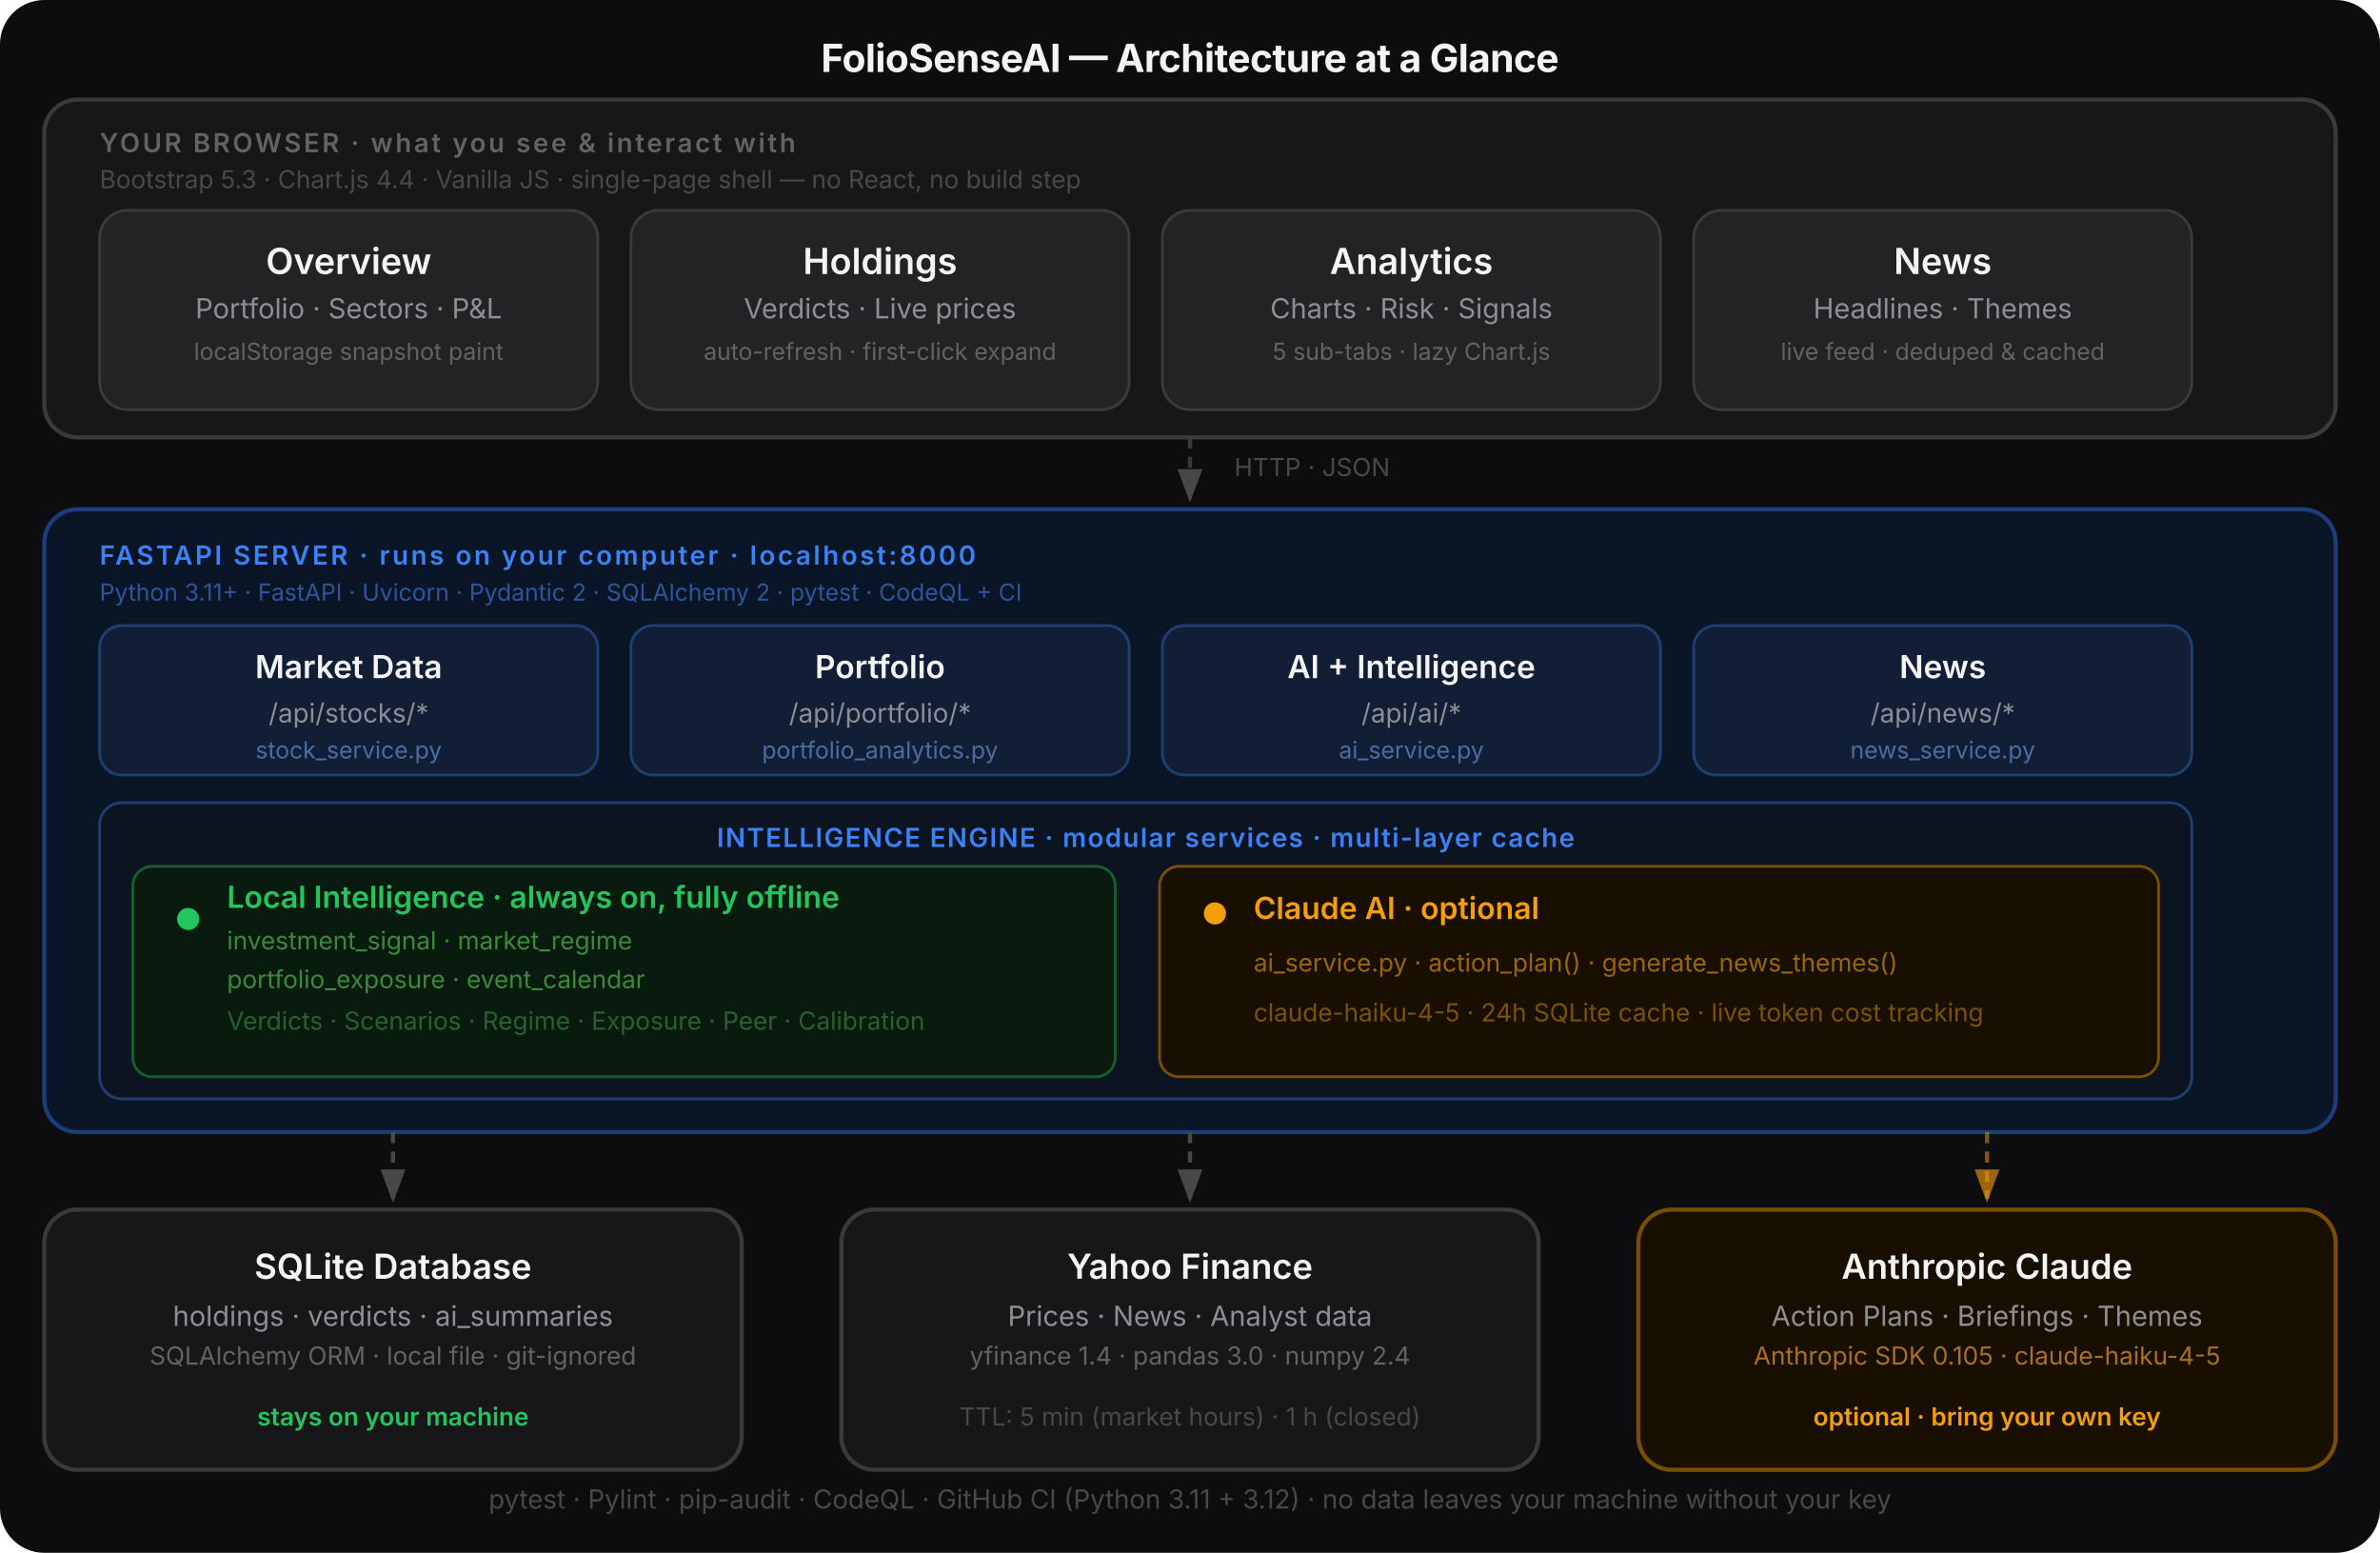
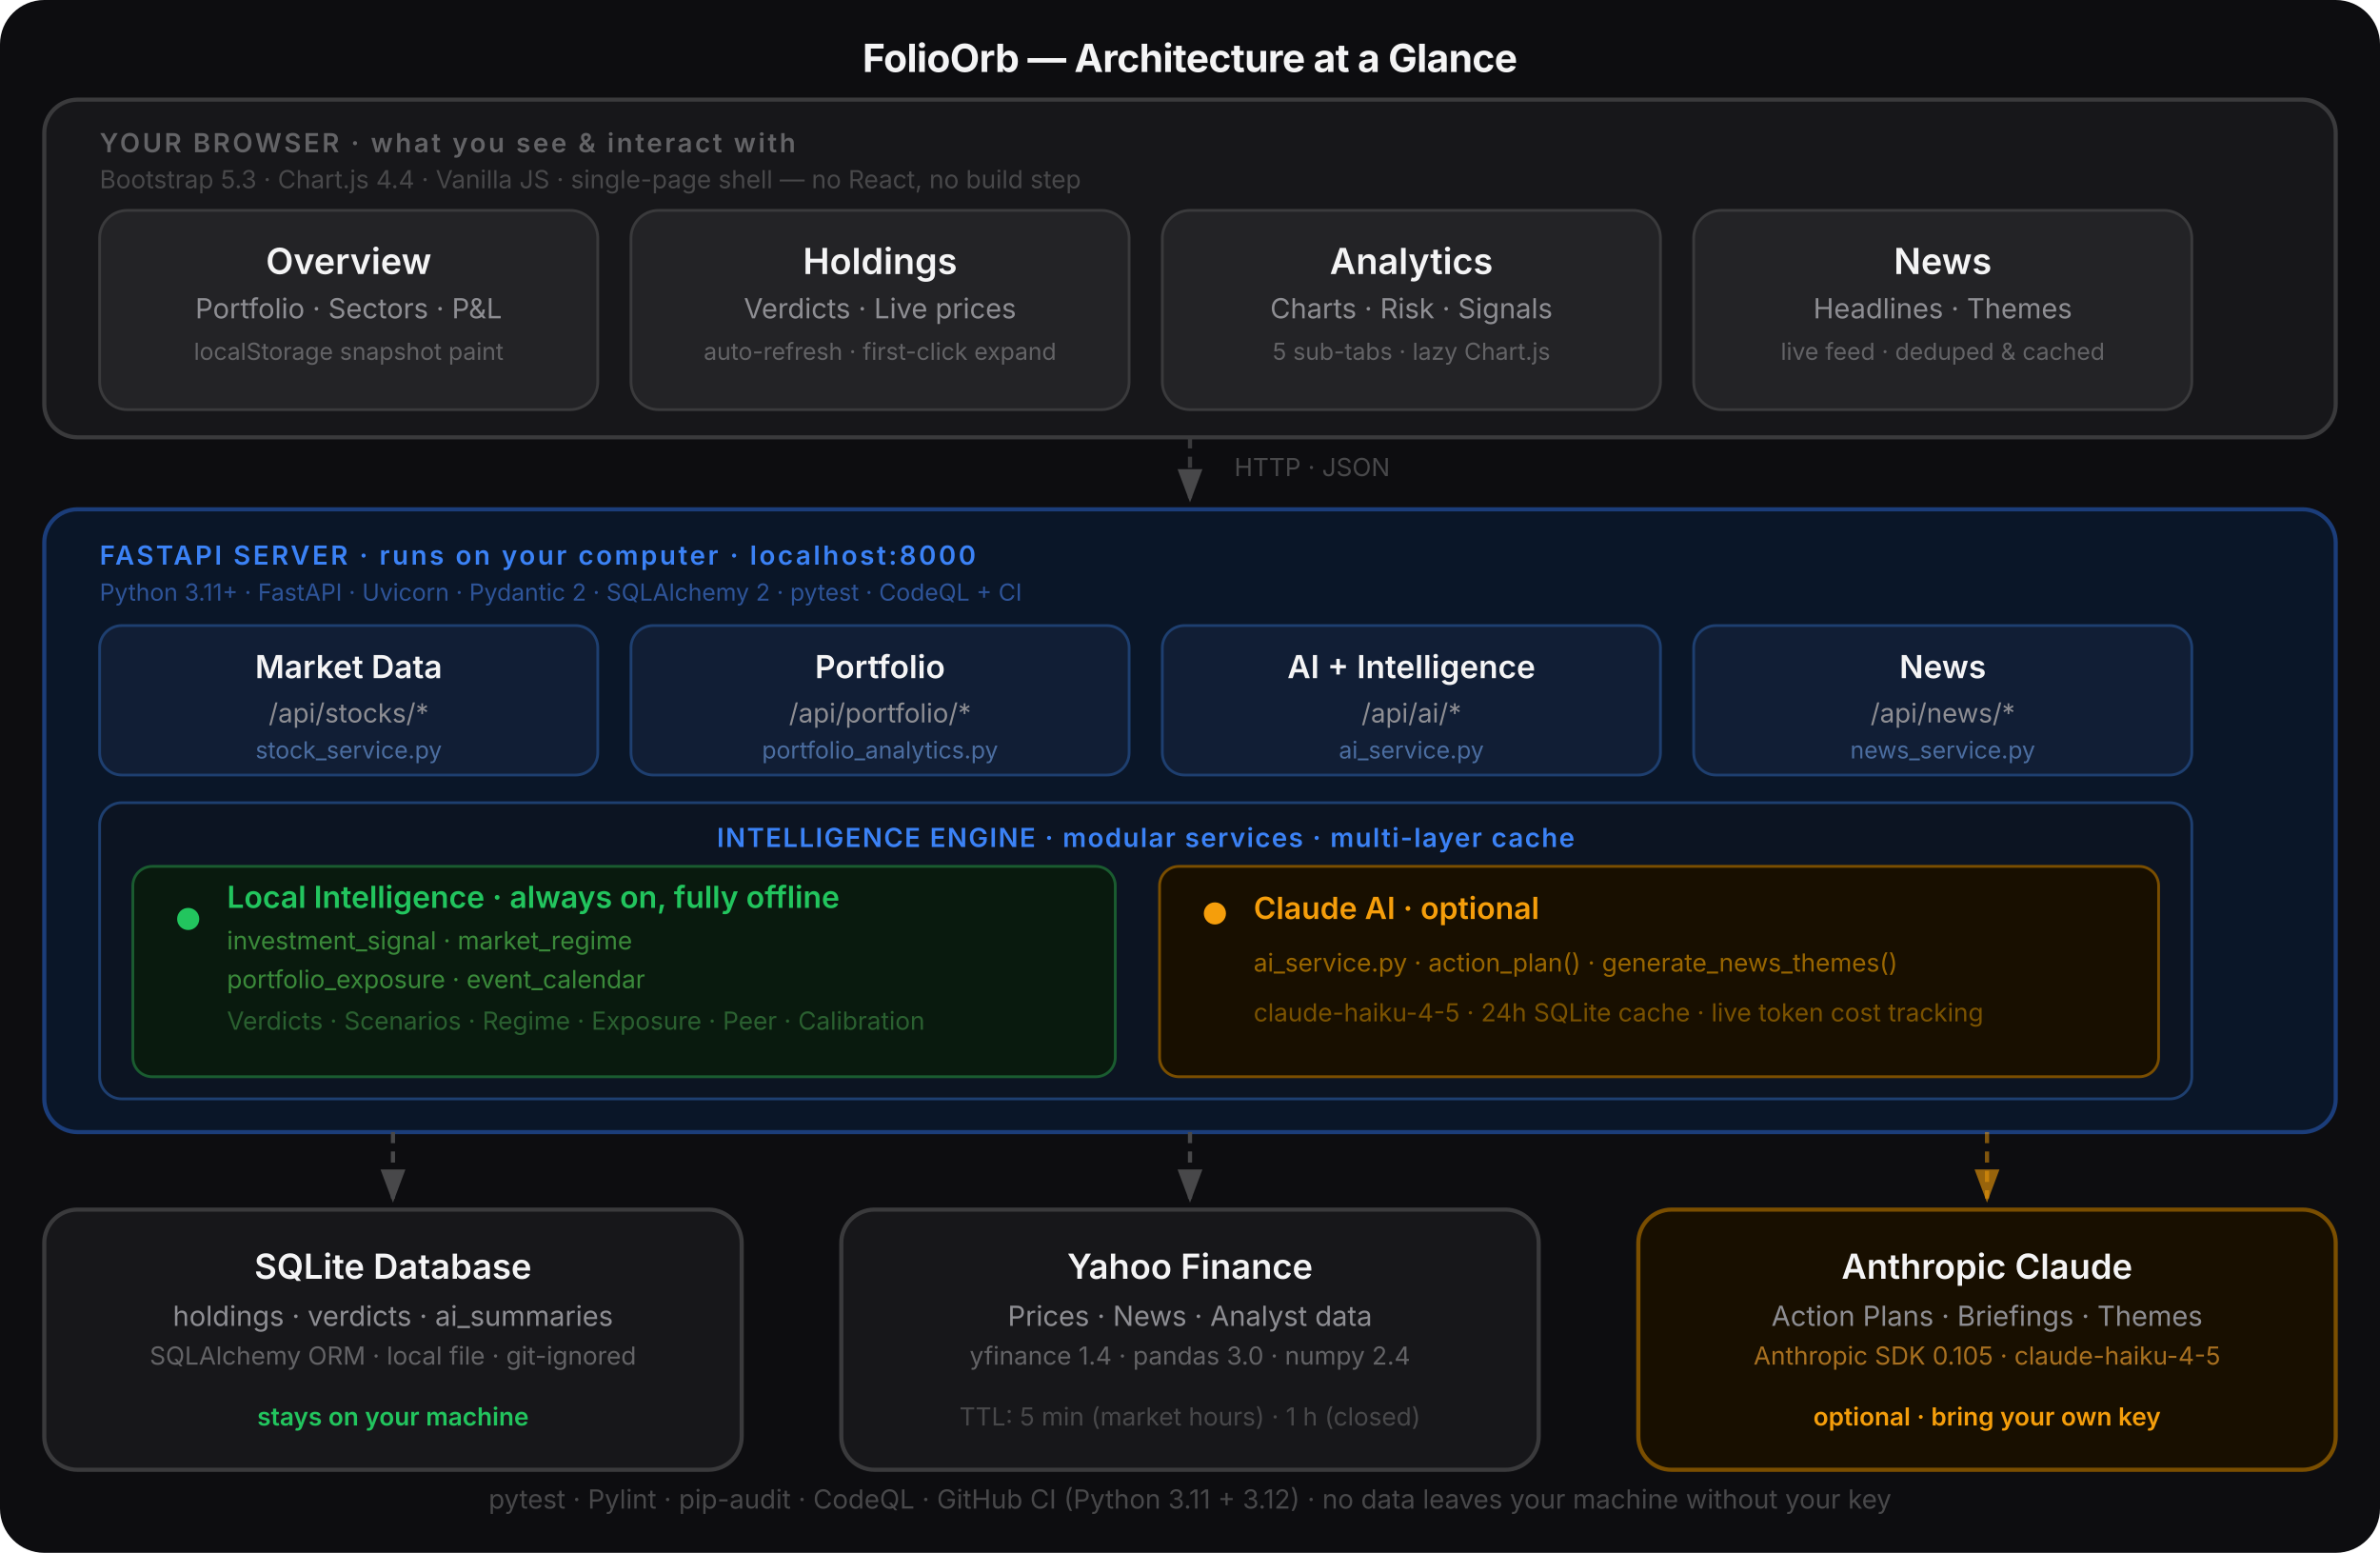
<svg xmlns="http://www.w3.org/2000/svg" width="860" height="561" viewBox="0 0 860 561">
  <defs>
    <marker id="arr" markerWidth="8" markerHeight="6" refX="7" refY="3" orient="auto-start-reverse">
      <polygon points="0 0, 8 3, 0 6" fill="#48484A" />
    </marker>
    <marker id="arr-orange" markerWidth="8" markerHeight="6" refX="7" refY="3" orient="auto-start-reverse">
      <polygon points="0 0, 8 3, 0 6" fill="#F59E0B" fill-opacity="0.6" />
    </marker>
  </defs>
  <rect width="860" height="561" rx="16" fill="#0D0D10" />
-   <text x="430" y="26" font-family="-apple-system,BlinkMacSystemFont,'Segoe UI',system-ui,sans-serif" font-size="14" font-weight="700" fill="#F4F4F5" text-anchor="middle" letter-spacing="-0.2">FolioSenseAI — Architecture at a Glance</text>
+   <text x="430" y="26" font-family="-apple-system,BlinkMacSystemFont,'Segoe UI',system-ui,sans-serif" font-size="14" font-weight="700" fill="#F4F4F5" text-anchor="middle" letter-spacing="-0.2">FolioOrb — Architecture at a Glance</text>
  <rect x="16" y="36" width="828" height="122" rx="12" fill="#17171A" stroke="#3A3A3C" stroke-width="1.5" />
  <text x="36" y="55" font-family="-apple-system,BlinkMacSystemFont,sans-serif" font-size="9.5" font-weight="600" fill="#636366" letter-spacing="0.9">YOUR BROWSER  ·  what you see &amp; interact with</text>
  <text x="36" y="68" font-family="-apple-system,BlinkMacSystemFont,sans-serif" font-size="9" fill="#48484A">Bootstrap 5.3  ·  Chart.js 4.4  ·  Vanilla JS  ·  single-page shell — no React, no build step</text>
  <rect x="36" y="76" width="180" height="72" rx="10" fill="#232326" stroke="#3A3A3C" stroke-width="1" />
  <text x="126" y="99" font-family="-apple-system,BlinkMacSystemFont,sans-serif" font-size="13" font-weight="600" fill="#F4F4F5" text-anchor="middle">Overview</text>
  <text x="126" y="115" font-family="-apple-system,BlinkMacSystemFont,sans-serif" font-size="10" fill="#8E8E93" text-anchor="middle">Portfolio · Sectors · P&amp;L</text>
  <text x="126" y="130" font-family="-apple-system,BlinkMacSystemFont,sans-serif" font-size="8.5" fill="#636366" text-anchor="middle">localStorage snapshot paint</text>
  <rect x="228" y="76" width="180" height="72" rx="10" fill="#232326" stroke="#3A3A3C" stroke-width="1" />
  <text x="318" y="99" font-family="-apple-system,BlinkMacSystemFont,sans-serif" font-size="13" font-weight="600" fill="#F4F4F5" text-anchor="middle">Holdings</text>
  <text x="318" y="115" font-family="-apple-system,BlinkMacSystemFont,sans-serif" font-size="10" fill="#8E8E93" text-anchor="middle">Verdicts · Live prices</text>
  <text x="318" y="130" font-family="-apple-system,BlinkMacSystemFont,sans-serif" font-size="8.5" fill="#636366" text-anchor="middle">auto-refresh · first-click expand</text>
  <rect x="420" y="76" width="180" height="72" rx="10" fill="#232326" stroke="#3A3A3C" stroke-width="1" />
  <text x="510" y="99" font-family="-apple-system,BlinkMacSystemFont,sans-serif" font-size="13" font-weight="600" fill="#F4F4F5" text-anchor="middle">Analytics</text>
  <text x="510" y="115" font-family="-apple-system,BlinkMacSystemFont,sans-serif" font-size="10" fill="#8E8E93" text-anchor="middle">Charts · Risk · Signals</text>
  <text x="510" y="130" font-family="-apple-system,BlinkMacSystemFont,sans-serif" font-size="8.5" fill="#636366" text-anchor="middle">5 sub-tabs · lazy Chart.js</text>
  <rect x="612" y="76" width="180" height="72" rx="10" fill="#232326" stroke="#3A3A3C" stroke-width="1" />
  <text x="702" y="99" font-family="-apple-system,BlinkMacSystemFont,sans-serif" font-size="13" font-weight="600" fill="#F4F4F5" text-anchor="middle">News</text>
  <text x="702" y="115" font-family="-apple-system,BlinkMacSystemFont,sans-serif" font-size="10" fill="#8E8E93" text-anchor="middle">Headlines · Themes</text>
  <text x="702" y="130" font-family="-apple-system,BlinkMacSystemFont,sans-serif" font-size="8.5" fill="#636366" text-anchor="middle">live feed · deduped &amp; cached</text>
  <line x1="430" y1="158" x2="430" y2="180" stroke="#3A3A3C" stroke-width="1.5" stroke-dasharray="4,3" marker-end="url(#arr)" />
  <text x="446" y="172" font-family="-apple-system,BlinkMacSystemFont,sans-serif" font-size="9" fill="#48484A">HTTP · JSON</text>
  <rect x="16" y="184" width="828" height="225" rx="12" fill="#0A1628" stroke="#1B3D7A" stroke-width="1.5" />
  <text x="36" y="204" font-family="-apple-system,BlinkMacSystemFont,sans-serif" font-size="9.5" font-weight="600" fill="#3B82F6" letter-spacing="0.9">FASTAPI SERVER  ·  runs on your computer  ·  localhost:8000</text>
  <text x="36" y="217" font-family="-apple-system,BlinkMacSystemFont,sans-serif" font-size="8.5" fill="#2E5499">Python 3.11+  ·  FastAPI  ·  Uvicorn  ·  Pydantic 2  ·  SQLAlchemy 2  ·  pytest  ·  CodeQL + CI</text>
  <rect x="36" y="226" width="180" height="54" rx="8" fill="#111E35" stroke="#1E3F70" stroke-width="1" />
  <text x="126" y="245" font-family="-apple-system,BlinkMacSystemFont,sans-serif" font-size="11.5" font-weight="600" fill="#F4F4F5" text-anchor="middle">Market Data</text>
  <text x="126" y="261" font-family="-apple-system,BlinkMacSystemFont,sans-serif" font-size="9.5" fill="#8E8E93" text-anchor="middle">/api/stocks/*</text>
  <text x="126" y="274" font-family="-apple-system,BlinkMacSystemFont,sans-serif" font-size="8.5" fill="#4B6DA0" text-anchor="middle">stock_service.py</text>
  <rect x="228" y="226" width="180" height="54" rx="8" fill="#111E35" stroke="#1E3F70" stroke-width="1" />
  <text x="318" y="245" font-family="-apple-system,BlinkMacSystemFont,sans-serif" font-size="11.5" font-weight="600" fill="#F4F4F5" text-anchor="middle">Portfolio</text>
  <text x="318" y="261" font-family="-apple-system,BlinkMacSystemFont,sans-serif" font-size="9.5" fill="#8E8E93" text-anchor="middle">/api/portfolio/*</text>
  <text x="318" y="274" font-family="-apple-system,BlinkMacSystemFont,sans-serif" font-size="8.5" fill="#4B6DA0" text-anchor="middle">portfolio_analytics.py</text>
  <rect x="420" y="226" width="180" height="54" rx="8" fill="#111E35" stroke="#1E3F70" stroke-width="1" />
  <text x="510" y="245" font-family="-apple-system,BlinkMacSystemFont,sans-serif" font-size="11.5" font-weight="600" fill="#F4F4F5" text-anchor="middle">AI + Intelligence</text>
  <text x="510" y="261" font-family="-apple-system,BlinkMacSystemFont,sans-serif" font-size="9.5" fill="#8E8E93" text-anchor="middle">/api/ai/*</text>
  <text x="510" y="274" font-family="-apple-system,BlinkMacSystemFont,sans-serif" font-size="8.5" fill="#4B6DA0" text-anchor="middle">ai_service.py</text>
  <rect x="612" y="226" width="180" height="54" rx="8" fill="#111E35" stroke="#1E3F70" stroke-width="1" />
  <text x="702" y="245" font-family="-apple-system,BlinkMacSystemFont,sans-serif" font-size="11.5" font-weight="600" fill="#F4F4F5" text-anchor="middle">News</text>
  <text x="702" y="261" font-family="-apple-system,BlinkMacSystemFont,sans-serif" font-size="9.5" fill="#8E8E93" text-anchor="middle">/api/news/*</text>
  <text x="702" y="274" font-family="-apple-system,BlinkMacSystemFont,sans-serif" font-size="8.5" fill="#4B6DA0" text-anchor="middle">news_service.py</text>
  <rect x="36" y="290" width="756" height="107" rx="8" fill="#0C1422" stroke="#1E3F70" stroke-width="1" />
  <text x="414" y="306" font-family="-apple-system,BlinkMacSystemFont,sans-serif" font-size="9.5" font-weight="600" fill="#3B82F6" text-anchor="middle" letter-spacing="0.5">INTELLIGENCE ENGINE  ·  modular services  ·  multi-layer cache</text>
  <rect x="48" y="313" width="355" height="76" rx="7" fill="#091A0E" stroke="#1A5C30" stroke-width="1" />
  <circle cx="68" cy="332" r="4" fill="#22C55E" />
  <text x="82" y="328" font-family="-apple-system,BlinkMacSystemFont,sans-serif" font-size="11" font-weight="600" fill="#22C55E">Local Intelligence  ·  always on, fully offline</text>
  <text x="82" y="343" font-family="-apple-system,BlinkMacSystemFont,sans-serif" font-size="9" fill="#3A8A3A">investment_signal  ·  market_regime</text>
  <text x="82" y="357" font-family="-apple-system,BlinkMacSystemFont,sans-serif" font-size="9" fill="#3A8A3A">portfolio_exposure  ·  event_calendar</text>
  <text x="82" y="372" font-family="-apple-system,BlinkMacSystemFont,sans-serif" font-size="9" fill="#2A6030">Verdicts  ·  Scenarios  ·  Regime  ·  Exposure  ·  Peer  ·  Calibration</text>
  <rect x="419" y="313" width="361" height="76" rx="7" fill="#180F00" stroke="#7A4E00" stroke-width="1" />
  <circle cx="439" cy="330" r="4" fill="#F59E0B" />
  <text x="453" y="332" font-family="-apple-system,BlinkMacSystemFont,sans-serif" font-size="11" font-weight="600" fill="#F59E0B">Claude AI  ·  optional</text>
  <text x="453" y="351" font-family="-apple-system,BlinkMacSystemFont,sans-serif" font-size="9" fill="#996600">ai_service.py  ·  action_plan()  ·  generate_news_themes()</text>
  <text x="453" y="369" font-family="-apple-system,BlinkMacSystemFont,sans-serif" font-size="9" fill="#7A5200">claude-haiku-4-5  ·  24h SQLite cache  ·  live token cost tracking</text>
  <line x1="142" y1="409" x2="142" y2="433" stroke="#48484A" stroke-width="1.5" stroke-dasharray="4,3" marker-end="url(#arr)" />
  <line x1="430" y1="409" x2="430" y2="433" stroke="#48484A" stroke-width="1.5" stroke-dasharray="4,3" marker-end="url(#arr)" />
  <line x1="718" y1="409" x2="718" y2="433" stroke="#F59E0B" stroke-opacity="0.5" stroke-width="1.5" stroke-dasharray="4,3" marker-end="url(#arr-orange)" />
  <rect x="16" y="437" width="252" height="94" rx="12" fill="#17171A" stroke="#3A3A3C" stroke-width="1.5" />
  <text x="142" y="462" font-family="-apple-system,BlinkMacSystemFont,sans-serif" font-size="12.5" font-weight="600" fill="#F4F4F5" text-anchor="middle">SQLite Database</text>
  <text x="142" y="479" font-family="-apple-system,BlinkMacSystemFont,sans-serif" font-size="10" fill="#8E8E93" text-anchor="middle">holdings · verdicts · ai_summaries</text>
  <text x="142" y="493" font-family="-apple-system,BlinkMacSystemFont,sans-serif" font-size="9" fill="#636366" text-anchor="middle">SQLAlchemy ORM · local file · git-ignored</text>
  <text x="142" y="515" font-family="-apple-system,BlinkMacSystemFont,sans-serif" font-size="9" font-weight="600" fill="#22C55E" text-anchor="middle">stays on your machine</text>
  <rect x="304" y="437" width="252" height="94" rx="12" fill="#17171A" stroke="#3A3A3C" stroke-width="1.5" />
  <text x="430" y="462" font-family="-apple-system,BlinkMacSystemFont,sans-serif" font-size="12.5" font-weight="600" fill="#F4F4F5" text-anchor="middle">Yahoo Finance</text>
  <text x="430" y="479" font-family="-apple-system,BlinkMacSystemFont,sans-serif" font-size="10" fill="#8E8E93" text-anchor="middle">Prices · News · Analyst data</text>
  <text x="430" y="493" font-family="-apple-system,BlinkMacSystemFont,sans-serif" font-size="9" fill="#636366" text-anchor="middle">yfinance 1.4 · pandas 3.0 · numpy 2.4</text>
  <text x="430" y="515" font-family="-apple-system,BlinkMacSystemFont,sans-serif" font-size="9" fill="#48484A" text-anchor="middle">TTL: 5 min (market hours) · 1 h (closed)</text>
  <rect x="592" y="437" width="252" height="94" rx="12" fill="#180F00" stroke="#7A4E00" stroke-width="1.5" />
  <text x="718" y="462" font-family="-apple-system,BlinkMacSystemFont,sans-serif" font-size="12.5" font-weight="600" fill="#F4F4F5" text-anchor="middle">Anthropic Claude</text>
  <text x="718" y="479" font-family="-apple-system,BlinkMacSystemFont,sans-serif" font-size="10" fill="#8E8E93" text-anchor="middle">Action Plans · Briefings · Themes</text>
  <text x="718" y="493" font-family="-apple-system,BlinkMacSystemFont,sans-serif" font-size="9" fill="#A87020" text-anchor="middle">Anthropic SDK 0.105 · claude-haiku-4-5</text>
  <text x="718" y="515" font-family="-apple-system,BlinkMacSystemFont,sans-serif" font-size="9" font-weight="600" fill="#F59E0B" text-anchor="middle">optional · bring your own key</text>
  <text x="430" y="545" font-family="-apple-system,BlinkMacSystemFont,sans-serif" font-size="9.5" fill="#48484A" text-anchor="middle">pytest  ·  Pylint  ·  pip-audit  ·  CodeQL  ·  GitHub CI (Python 3.11 + 3.12)  ·  no data leaves your machine without your key</text>
</svg>
